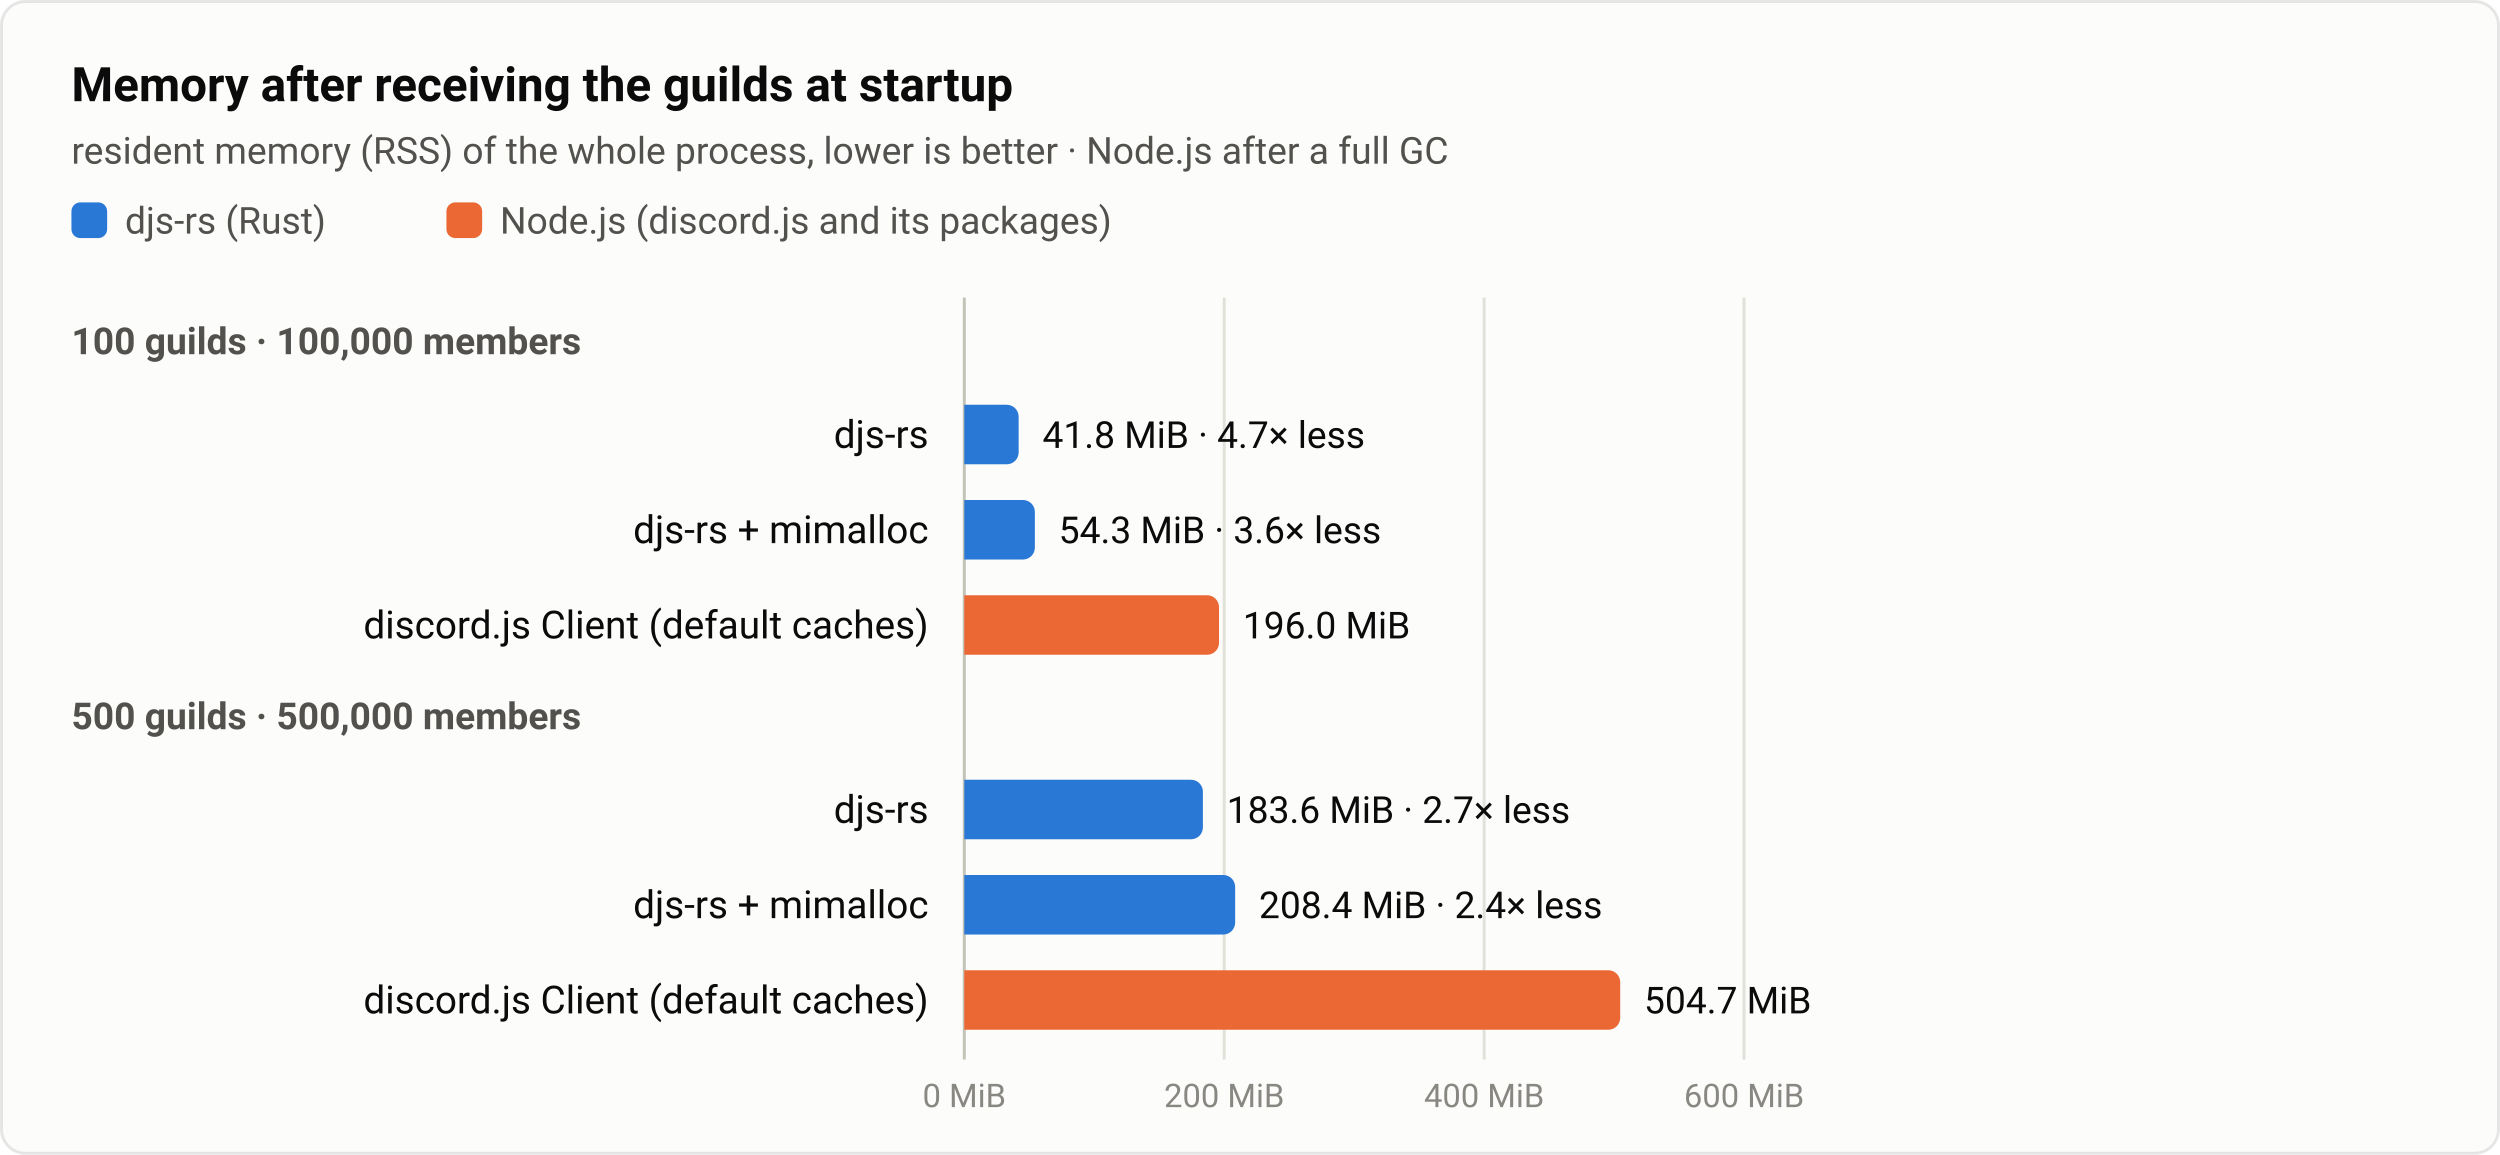
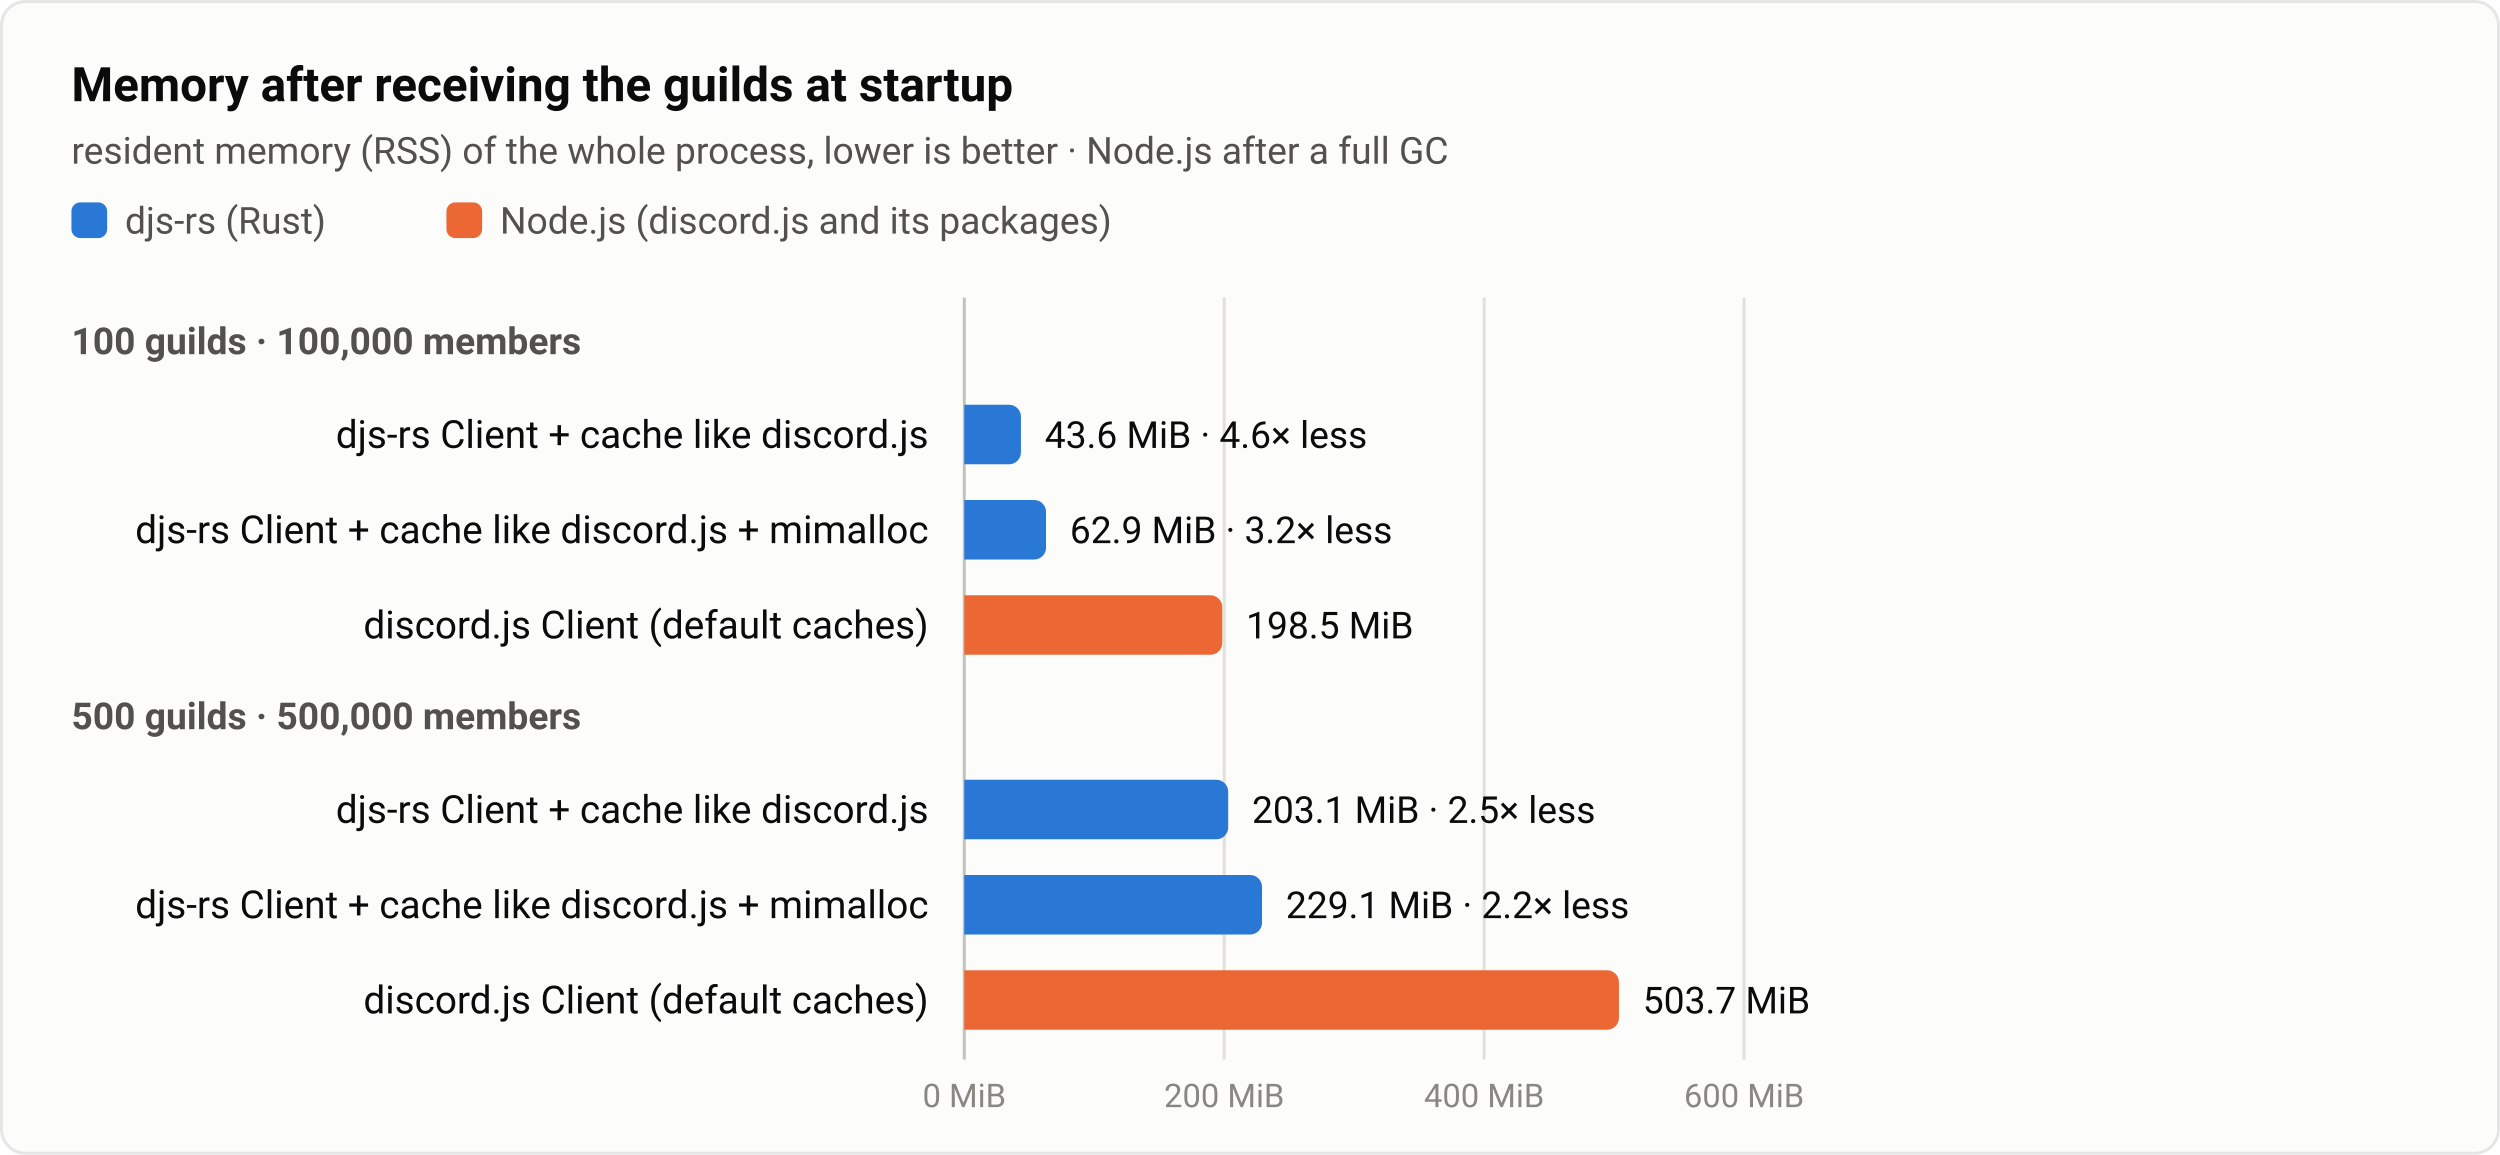
<svg xmlns="http://www.w3.org/2000/svg" width="840" height="388" viewBox="0 0 840 388" role="img" aria-labelledby="title desc" font-family="system-ui, -apple-system, &quot;Segoe UI&quot;, Roboto, sans-serif">
  <rect x="0.5" y="0.5" width="839" height="387" rx="8" fill="#fcfcfb" stroke="rgba(11,11,11,0.10)" />
  <text x="24" y="34" font-size="16" font-weight="600" fill="#0b0b0b">Memory after receiving the guilds at startup</text>
  <text x="24" y="55" font-size="12.5" fill="#52514e">resident memory (RSS) of the whole process, lower is better · Node.js after a full GC</text>
  <rect x="24" y="68" width="12" height="12" rx="3" fill="#2a78d6" />
  <text x="42" y="78.5" font-size="12.5" fill="#52514e">djs-rs (Rust)</text>
  <rect x="150" y="68" width="12" height="12" rx="3" fill="#eb6834" />
  <text x="168" y="78.5" font-size="12.5" fill="#52514e">Node.js (discord.js and its packages)</text>
  <line x1="324" y1="100" x2="324" y2="356" stroke="#c3c2b7" stroke-width="1" />
  <text x="324" y="372" font-size="11" text-anchor="middle" fill="#898781" style="font-variant-numeric: tabular-nums">0 MiB</text>
  <line x1="411.333" y1="100" x2="411.333" y2="356" stroke="#e1e0d9" stroke-width="1" />
  <text x="411.333" y="372" font-size="11" text-anchor="middle" fill="#898781" style="font-variant-numeric: tabular-nums">200 MiB</text>
  <line x1="498.667" y1="100" x2="498.667" y2="356" stroke="#e1e0d9" stroke-width="1" />
  <text x="498.667" y="372" font-size="11" text-anchor="middle" fill="#898781" style="font-variant-numeric: tabular-nums">400 MiB</text>
  <line x1="586" y1="100" x2="586" y2="356" stroke="#e1e0d9" stroke-width="1" />
  <text x="586" y="372" font-size="11" text-anchor="middle" fill="#898781" style="font-variant-numeric: tabular-nums">600 MiB</text>
  <text x="24" y="119" font-size="12.5" font-weight="600" fill="#52514e">100 guilds · 100,000 members</text>
-   <text x="312" y="150.5" font-size="13" text-anchor="end" fill="#0b0b0b">djs-rs</text>
-   <path d="M324,136H338.27A4,4 0 0 1 342.27,140V152A4,4 0 0 1 338.27,156H324Z" fill="#2a78d6" />
-   <text x="350.27" y="150.5" font-size="12.5" fill="#0b0b0b" style="font-variant-numeric: tabular-nums">41.8 MiB · 4.7× less</text>
-   <text x="312" y="182.5" font-size="13" text-anchor="end" fill="#0b0b0b">djs-rs + mimalloc</text>
-   <path d="M324,168H343.715A4,4 0 0 1 347.715,172V184A4,4 0 0 1 343.715,188H324Z" fill="#2a78d6" />
-   <text x="355.715" y="182.5" font-size="12.5" fill="#0b0b0b" style="font-variant-numeric: tabular-nums">54.3 MiB · 3.6× less</text>
+   <text x="312" y="150.5" font-size="13" text-anchor="end" fill="#0b0b0b">djs-rs Client + cache like discord.js</text>
+   <path d="M324,136H339.038A4,4 0 0 1 343.038,140V152A4,4 0 0 1 339.038,156H324Z" fill="#2a78d6" />
+   <text x="351.038" y="150.5" font-size="12.5" fill="#0b0b0b" style="font-variant-numeric: tabular-nums">43.6 MiB · 4.6× less</text>
+   <text x="312" y="182.5" font-size="13" text-anchor="end" fill="#0b0b0b">djs-rs Client + cache like discord.js + mimalloc</text>
+   <path d="M324,168H347.471A4,4 0 0 1 351.471,172V184A4,4 0 0 1 347.471,188H324Z" fill="#2a78d6" />
+   <text x="359.471" y="182.5" font-size="12.5" fill="#0b0b0b" style="font-variant-numeric: tabular-nums">62.9 MiB · 3.2× less</text>
  <text x="312" y="214.5" font-size="13" text-anchor="end" fill="#0b0b0b">discord.js Client (default caches)</text>
-   <path d="M324,200H405.592A4,4 0 0 1 409.592,204V216A4,4 0 0 1 405.592,220H324Z" fill="#eb6834" />
-   <text x="417.592" y="214.5" font-size="12.5" fill="#0b0b0b" style="font-variant-numeric: tabular-nums">196.0 MiB</text>
+   <path d="M324,200H406.687A4,4 0 0 1 410.687,204V216A4,4 0 0 1 406.687,220H324Z" fill="#eb6834" />
+   <text x="418.687" y="214.5" font-size="12.5" fill="#0b0b0b" style="font-variant-numeric: tabular-nums">198.5 MiB</text>
  <text x="24" y="245" font-size="12.5" font-weight="600" fill="#52514e">500 guilds · 500,000 members</text>
-   <text x="312" y="276.5" font-size="13" text-anchor="end" fill="#0b0b0b">djs-rs</text>
-   <path d="M324,262H400.178A4,4 0 0 1 404.178,266V278A4,4 0 0 1 400.178,282H324Z" fill="#2a78d6" />
-   <text x="412.178" y="276.5" font-size="12.5" fill="#0b0b0b" style="font-variant-numeric: tabular-nums">183.6 MiB · 2.7× less</text>
-   <text x="312" y="308.5" font-size="13" text-anchor="end" fill="#0b0b0b">djs-rs + mimalloc</text>
-   <path d="M324,294H411.011A4,4 0 0 1 415.011,298V310A4,4 0 0 1 411.011,314H324Z" fill="#2a78d6" />
-   <text x="423.011" y="308.5" font-size="12.5" fill="#0b0b0b" style="font-variant-numeric: tabular-nums">208.4 MiB · 2.4× less</text>
+   <text x="312" y="276.5" font-size="13" text-anchor="end" fill="#0b0b0b">djs-rs Client + cache like discord.js</text>
+   <path d="M324,262H408.672A4,4 0 0 1 412.672,266V278A4,4 0 0 1 408.672,282H324Z" fill="#2a78d6" />
+   <text x="420.672" y="276.5" font-size="12.5" fill="#0b0b0b" style="font-variant-numeric: tabular-nums">203.1 MiB · 2.5× less</text>
+   <text x="312" y="308.5" font-size="13" text-anchor="end" fill="#0b0b0b">djs-rs Client + cache like discord.js + mimalloc</text>
+   <path d="M324,294H420.046A4,4 0 0 1 424.046,298V310A4,4 0 0 1 420.046,314H324Z" fill="#2a78d6" />
+   <text x="432.046" y="308.5" font-size="12.5" fill="#0b0b0b" style="font-variant-numeric: tabular-nums">229.1 MiB · 2.2× less</text>
  <text x="312" y="340.5" font-size="13" text-anchor="end" fill="#0b0b0b">discord.js Client (default caches)</text>
-   <path d="M324,326H540.387A4,4 0 0 1 544.387,330V342A4,4 0 0 1 540.387,346H324Z" fill="#eb6834" />
-   <text x="552.387" y="340.5" font-size="12.5" fill="#0b0b0b" style="font-variant-numeric: tabular-nums">504.7 MiB</text>
+   <path d="M324,326H539.967A4,4 0 0 1 543.967,330V342A4,4 0 0 1 539.967,346H324Z" fill="#eb6834" />
+   <text x="551.967" y="340.5" font-size="12.5" fill="#0b0b0b" style="font-variant-numeric: tabular-nums">503.7 MiB</text>
</svg>
